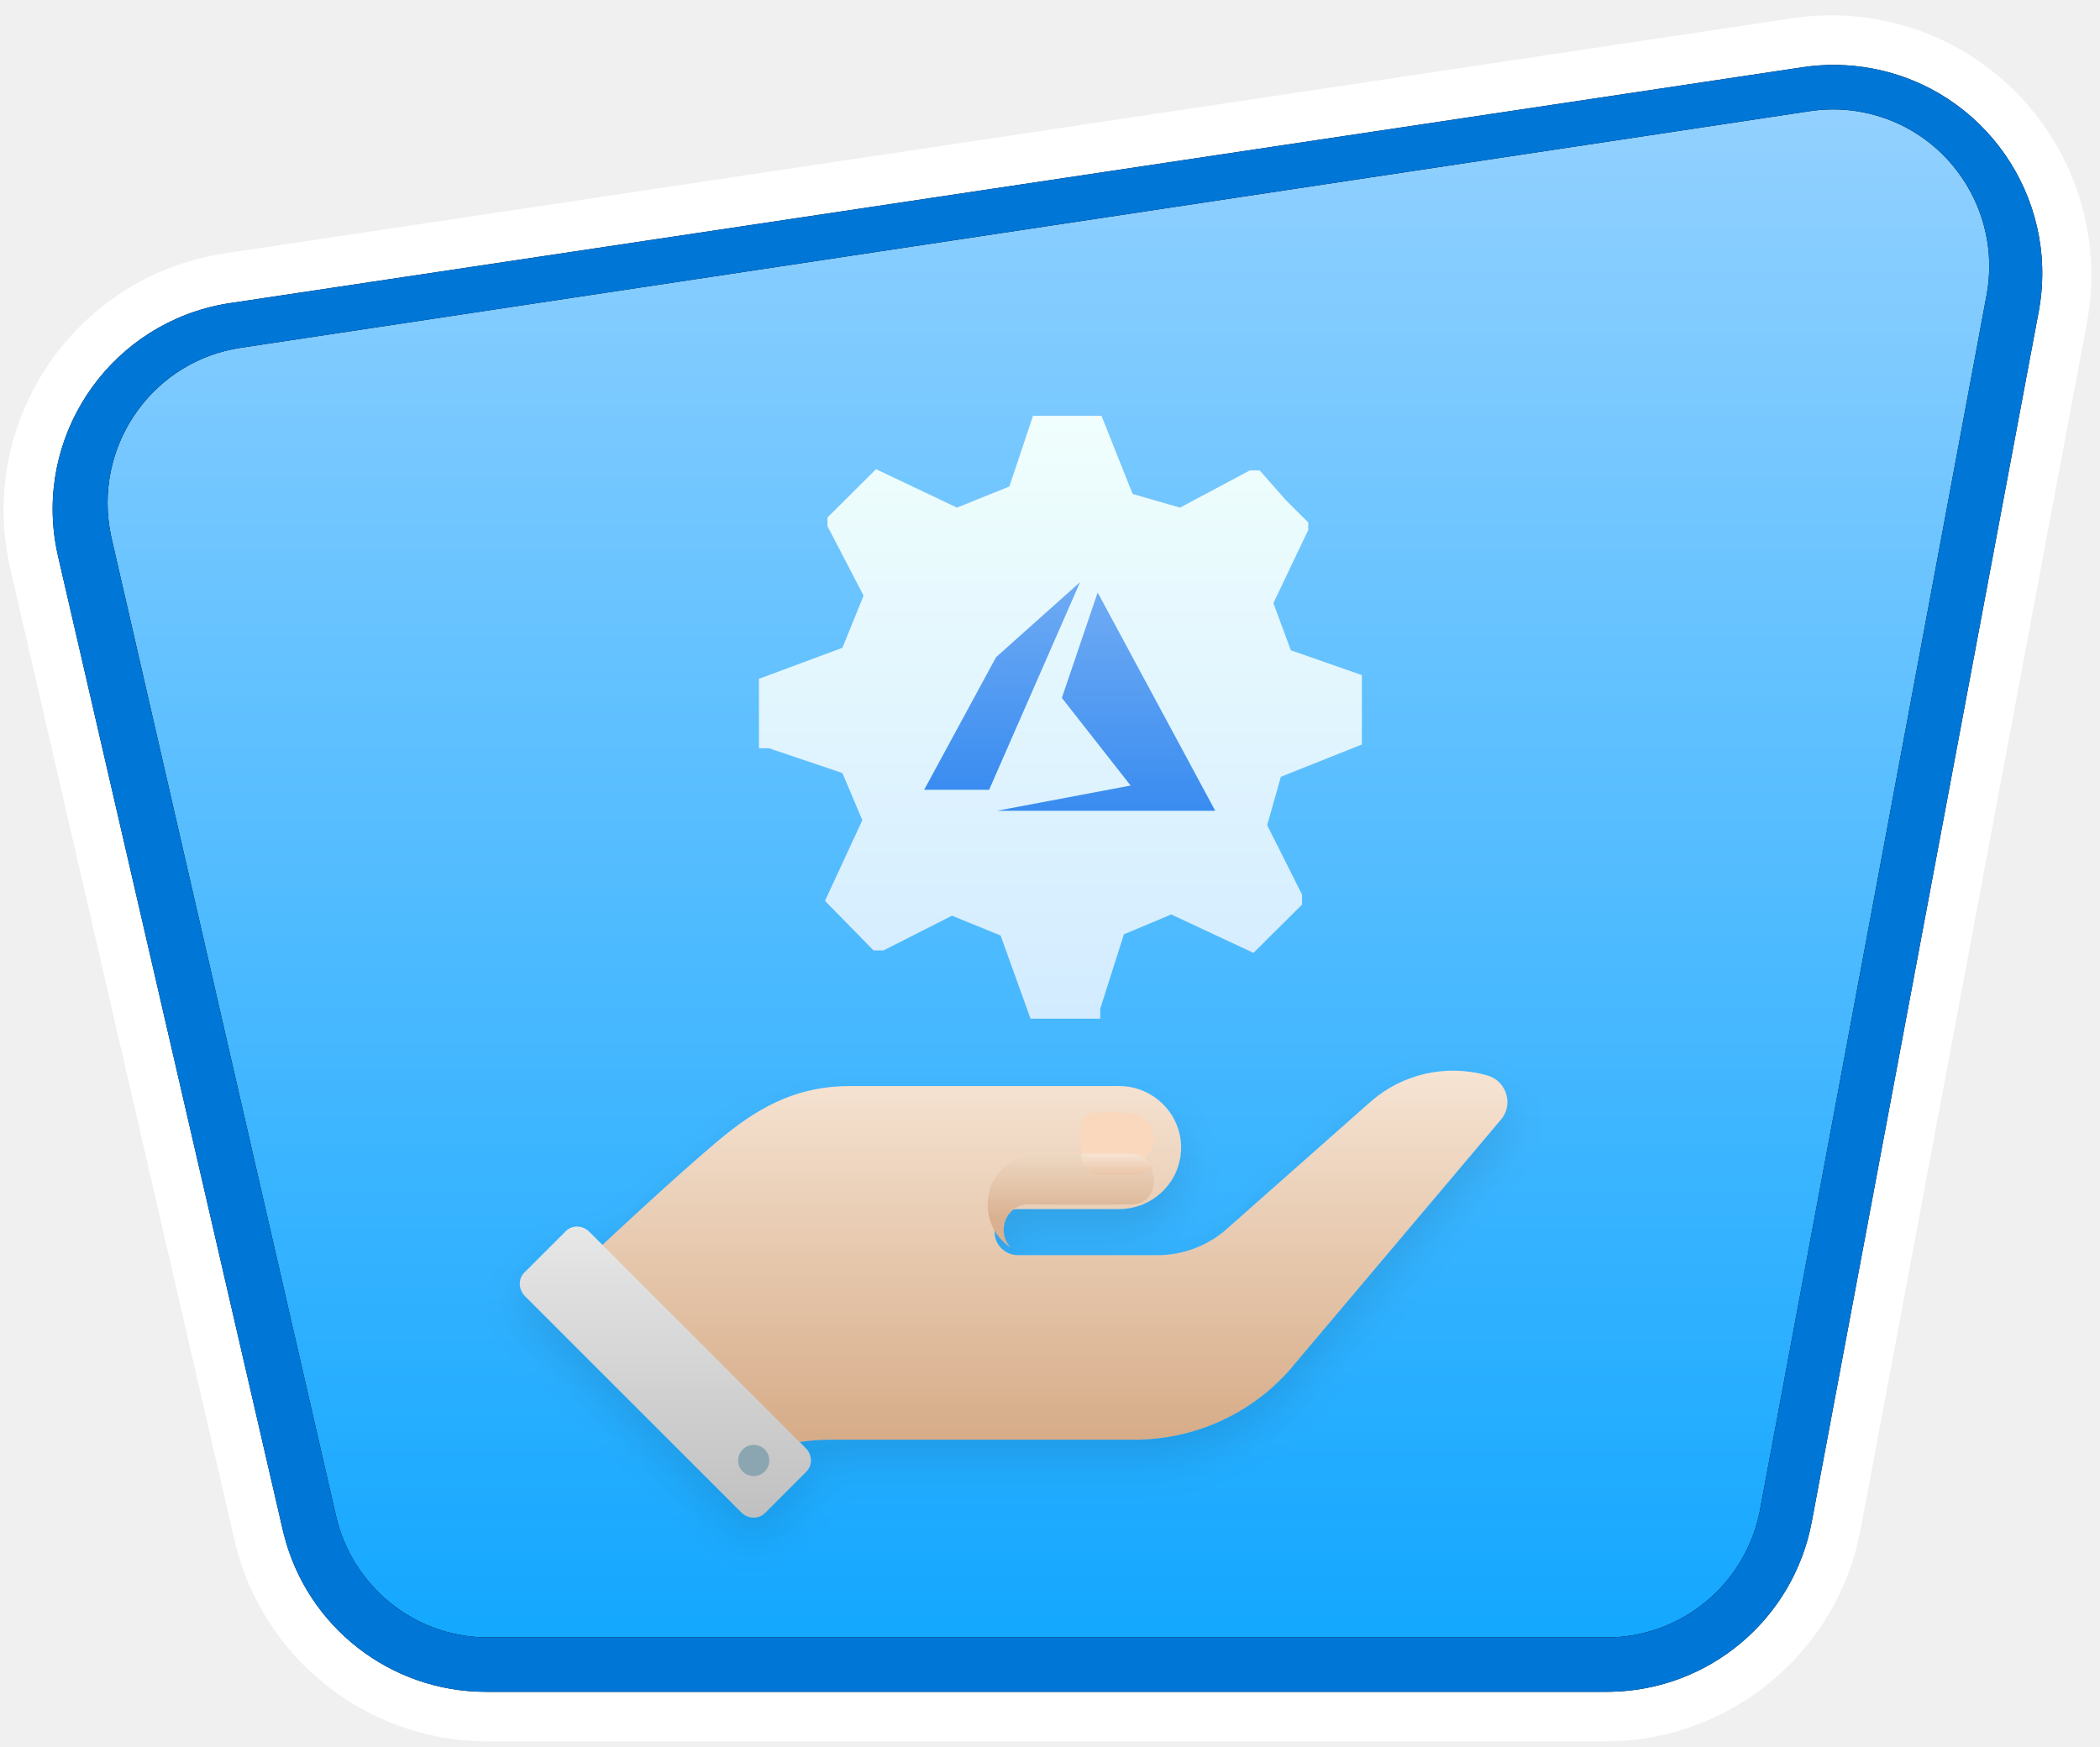
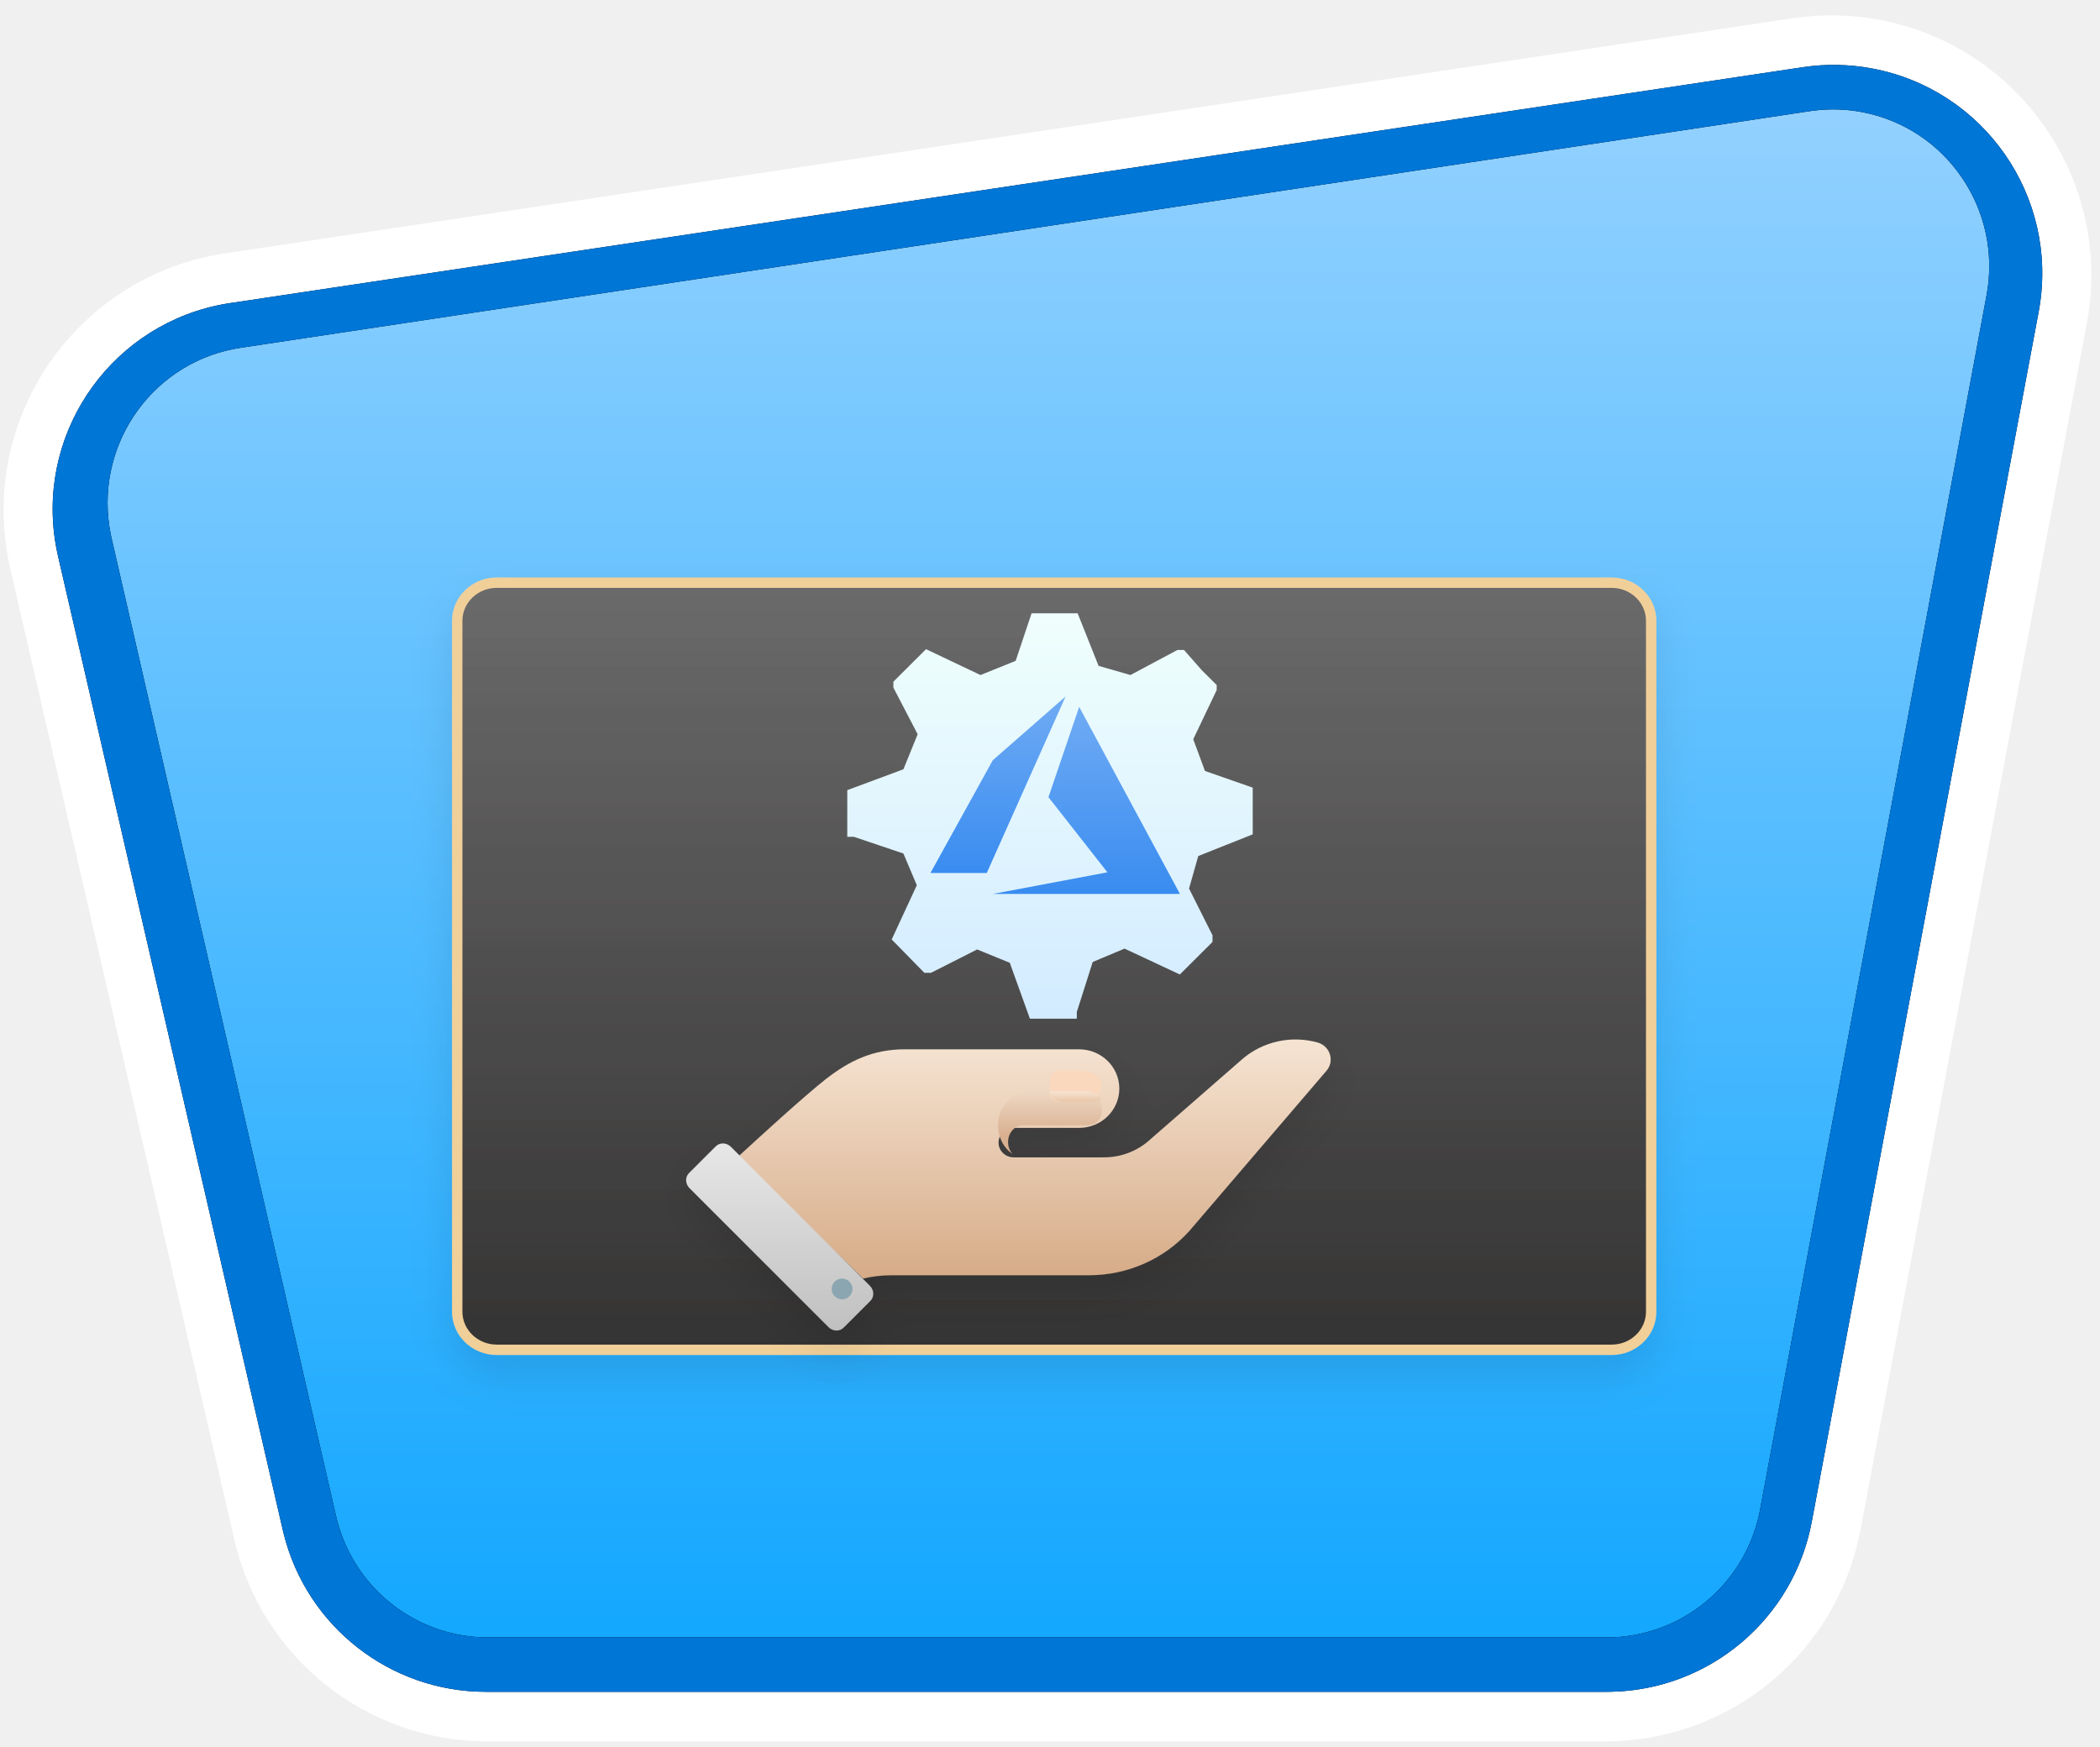
<svg xmlns="http://www.w3.org/2000/svg" xmlns:xlink="http://www.w3.org/1999/xlink" width="202px" height="168px" viewBox="0 0 202 168" version="1.1">
  <defs>
    <path d="M45.91,160 L153.401,160 C163.026,160 171.285,153.145 173.059,143.686 L194.818,27.635 C196.854,16.779 189.703,6.328 178.847,4.292 C176.651,3.881 174.403,3.84 172.194,4.171 L21.383,26.793 C10.459,28.431 2.933,38.615 4.571,49.538 C4.648,50.052 4.745,50.562 4.862,51.068 L26.422,144.497 C28.517,153.572 36.597,160 45.91,160 Z" id="path-1" />
    <linearGradient x1="50%" y1="0%" x2="50%" y2="100%" id="linearGradient-3">
      <stop stop-color="#99D3FF" offset="0%" />
      <stop stop-color="#0FA6FF" offset="100%" />
    </linearGradient>
    <path d="M169.061,0.991 C171.277,0.659 173.532,0.7 175.734,1.113 C186.508,3.133 193.643,13.417 191.814,24.181 L191.753,24.525 L169.929,140.919 C168.172,150.288 160.072,157.109 150.574,157.278 L150.213,157.281 L42.404,157.281 C33.186,157.281 25.172,151.003 22.944,142.09 L22.858,141.733 L1.234,48.027 C1.117,47.52 1.02,47.008 0.942,46.493 C-0.684,35.652 6.69,25.538 17.459,23.734 L17.804,23.68 L169.061,0.991 Z M174.75,5.309 C173.267,5.029 171.751,4.976 170.254,5.151 L169.755,5.217 L18.791,27.986 C10.59,29.223 4.939,36.91 6.169,45.156 C6.207,45.415 6.253,45.672 6.305,45.928 L6.387,46.311 L27.97,140.348 C29.517,147.087 35.414,151.893 42.263,152.047 L42.6,152.05 L150.201,152.05 C157.316,152.05 163.437,147.034 164.894,140.063 L164.959,139.735 L186.741,22.93 C188.269,14.735 182.901,6.846 174.75,5.309 Z" id="path-4" />
-     <filter x="-12.6%" y="-27.9%" width="125.3%" height="155.8%" filterUnits="objectBoundingBox" id="filter-6">
+     <filter x="-9.9%" y="-14.6%" width="119.8%" height="129.3%" filterUnits="objectBoundingBox" id="filter-6">
+       <feOffset dx="0" dy="2" in="SourceAlpha" result="shadowOffsetOuter1" />
+       <feGaussianBlur stdDeviation="2" in="shadowOffsetOuter1" result="shadowBlurOuter1" />
+       <feColorMatrix values="0 0 0 0 0   0 0 0 0 0   0 0 0 0 0  0 0 0 0.1 0" type="matrix" in="shadowBlurOuter1" result="shadowMatrixOuter1" />
+       <feMerge>
+         <feMergeNode in="shadowMatrixOuter1" />
+         <feMergeNode in="SourceGraphic" />
+       </feMerge>
+     </filter>
+     <polygon id="path-7" points="0 0.09 120.808 0.09 120.808 81.816 0 81.816" />
+     <linearGradient x1="50%" y1="0.67%" x2="50%" y2="100%" id="linearGradient-9">
+       <stop stop-color="#6A6A6A" offset="0%" />
+       <stop stop-color="#343333" offset="100%" />
+     </linearGradient>
+     <filter x="-19.4%" y="-42.9%" width="138.7%" height="185.7%" filterUnits="objectBoundingBox" id="filter-10">
      <feOffset dx="0" dy="2" in="SourceAlpha" result="shadowOffsetOuter1" />
      <feGaussianBlur stdDeviation="2" in="shadowOffsetOuter1" result="shadowBlurOuter1" />
      <feColorMatrix values="0 0 0 0 0   0 0 0 0 0   0 0 0 0 0  0 0 0 0.099 0" type="matrix" in="shadowBlurOuter1" result="shadowMatrixOuter1" />
      <feMerge>
        <feMergeNode in="shadowMatrixOuter1" />
        <feMergeNode in="SourceGraphic" />
      </feMerge>
    </filter>
-     <linearGradient x1="50%" y1="0%" x2="50%" y2="100%" id="linearGradient-7">
+     <linearGradient x1="50%" y1="0%" x2="50%" y2="100%" id="linearGradient-11">
      <stop stop-color="#F6E4D3" offset="0%" />
      <stop stop-color="#D6AB87" offset="100%" />
    </linearGradient>
-     <linearGradient x1="50%" y1="0%" x2="50%" y2="100%" id="linearGradient-8">
+     <linearGradient x1="50%" y1="0%" x2="50%" y2="100%" id="linearGradient-12">
      <stop stop-color="#E7E7E7" offset="0%" />
      <stop stop-color="#C0C0C0" offset="100%" />
    </linearGradient>
-     <linearGradient x1="50%" y1="0%" x2="50%" y2="70.236%" id="linearGradient-9">
+     <linearGradient x1="50%" y1="0%" x2="50%" y2="70.236%" id="linearGradient-13">
      <stop stop-color="#EED8C3" offset="0%" />
      <stop stop-color="#D9B090" offset="100%" />
    </linearGradient>
-     <linearGradient x1="50%" y1="0%" x2="50%" y2="100%" id="linearGradient-10">
+     <linearGradient x1="50%" y1="0%" x2="50%" y2="100%" id="linearGradient-14">
      <stop stop-color="#F6E4D3" offset="0%" />
      <stop stop-color="#EAC5A7" offset="100%" />
    </linearGradient>
-     <linearGradient x1="50%" y1="100%" x2="50%" y2="0%" id="linearGradient-11">
+     <linearGradient x1="50%" y1="100%" x2="50%" y2="0%" id="linearGradient-15">
      <stop stop-color="#D2EBFF" offset="0%" />
      <stop stop-color="#F0FFFD" offset="100%" />
    </linearGradient>
-     <path d="M58,31.626 L58,24.942 L51.169,22.556 L49.492,18.021 L52.847,10.979 L52.847,10.263 L50.69,8.115 L48.174,5.251 L47.215,5.251 L40.504,8.831 L35.95,7.519 L32.955,0 L26.364,0 L24.087,6.802 L19.054,8.831 L11.264,5.132 L6.591,9.786 L6.591,10.621 L10.066,17.305 L8.029,22.317 L0,25.3 L0,31.984 L0.959,31.984 L8.029,34.37 L9.946,38.905 L6.351,46.663 L11.025,51.436 L11.983,51.436 L18.574,48.095 L23.248,50.004 L26.124,58 L32.835,58 L32.835,57.045 L35.112,49.885 L39.665,47.975 L47.574,51.675 L52.248,47.021 L52.248,46.066 L48.893,39.383 L50.211,34.728 L58,31.626 Z" id="path-12" />
-     <filter x="0.0%" y="0.0%" width="100.0%" height="100.0%" filterUnits="objectBoundingBox" id="filter-13">
+     <path d="M39,21.265 L39,16.772 L34.407,15.167 L33.279,12.117 L35.535,7.383 L35.535,6.901 L34.085,5.457 L32.393,3.531 L31.748,3.531 L27.236,5.938 L24.174,5.056 L22.159,0 L17.727,0 L16.196,4.574 L12.812,5.938 L7.574,3.451 L4.432,6.58 L4.432,7.142 L6.769,11.636 L5.399,15.006 L0,17.012 L0,21.506 L0.645,21.506 L5.399,23.111 L6.688,26.16 L4.271,31.377 L7.413,34.586 L8.058,34.586 L12.49,32.34 L15.632,33.623 L17.566,39 L22.079,39 L22.079,38.358 L23.61,33.543 L26.671,32.259 L31.99,34.747 L35.132,31.617 L35.132,30.975 L32.876,26.481 L33.762,23.352 L39,21.265 Z" id="path-16" />
+     <filter x="0.0%" y="0.0%" width="100.0%" height="100.0%" filterUnits="objectBoundingBox" id="filter-17">
      <feOffset dx="0" dy="0" in="SourceAlpha" result="shadowOffsetOuter1" />
      <feColorMatrix values="0 0 0 0 0   0 0 0 0 0   0 0 0 0 0  0 0 0 0.1 0" type="matrix" in="shadowOffsetOuter1" />
    </filter>
-     <linearGradient x1="50%" y1="0%" x2="50%" y2="100%" id="linearGradient-14">
+     <linearGradient x1="50%" y1="0%" x2="50%" y2="100%" id="linearGradient-18">
      <stop stop-color="#6FABF4" offset="0%" />
      <stop stop-color="#398CF0" offset="100%" />
    </linearGradient>
-     <linearGradient x1="50%" y1="0%" x2="50%" y2="100%" id="linearGradient-15">
+     <linearGradient x1="50%" y1="0%" x2="50%" y2="100%" id="linearGradient-19">
      <stop stop-color="#6FABF4" offset="0%" />
      <stop stop-color="#398CF0" offset="100%" />
    </linearGradient>
  </defs>
  <g id="Badges" stroke="none" stroke-width="1" fill="none" fill-rule="evenodd">
    <g id="Distinguish-Microsoft-Azure-Core-Services" transform="translate(-109, -47)">
-       <g id="Distinguish-Microsoft-Azure-Core-Services/distinguish-microsoft-azure-core-services" transform="translate(159, 80)">
-         <g id="Trophy-Plates/Trailhead" transform="translate(1, 0)">
+       <g id="Distinguish-Microsoft-Azure-Core-Services/distinguish-microsoft-azure-core-services" transform="translate(150, 80)">
+         <g id="Trophy-Plates/Trailhead" transform="translate(10, 0)">
          <g id="BG" transform="translate(-50, -30.4748)">
            <mask id="mask-2" fill="white">
              <use xlink:href="#path-1" />
            </mask>
            <path stroke="#FFFFFF" stroke-width="5" d="M21.012,24.32 C14.868,25.242 9.678,28.567 6.256,33.197 C2.833,37.828 1.177,43.764 2.099,49.909 C2.185,50.487 2.295,51.061 2.426,51.631 L23.986,145.059 C25.164,150.164 28.026,154.524 31.903,157.608 C35.78,160.692 40.672,162.5 45.91,162.5 L153.401,162.5 C158.815,162.5 163.845,160.572 167.771,157.314 C171.697,154.056 174.518,149.467 175.516,144.146 L197.276,28.096 C198.421,21.989 196.982,15.997 193.73,11.244 C190.479,6.492 185.414,2.98 179.307,1.835 C176.838,1.372 174.308,1.326 171.823,1.699 L21.012,24.32 Z" />
            <g id="Colors/Microsoft-365/BG-Gradient-1" mask="url(#mask-2)" fill="url(#linearGradient-3)">
              <g transform="translate(0, -0)" id="Rectangle">
                <rect x="0" y="0" width="200" height="160" />
              </g>
            </g>
          </g>
          <g id="Border" transform="translate(-46.65294, -27.5252)">
            <mask id="mask-5" fill="white">
              <use xlink:href="#path-4" />
            </mask>
            <use fill="#000000" fill-rule="nonzero" xlink:href="#path-4" />
            <g id="Colors/Microsoft-365/Border" mask="url(#mask-5)" fill="#0076D7">
              <g transform="translate(-3.347057, -2.94961)" id="Microsoft-365/Border">
                <rect x="0" y="0" width="200" height="164" />
              </g>
            </g>
          </g>
        </g>
-         <g id="Group-7" filter="url(#filter-6)" transform="translate(0, 70)">
-           <path d="M93.051,0.454 C89.139,-0.651 84.928,0.291 81.877,2.954 L67.946,15.279 C66.122,16.871 63.774,17.749 61.342,17.749 L47.914,17.749 C46.676,17.749 45.672,16.755 45.672,15.531 C45.672,14.306 46.676,13.312 47.914,13.312 C47.914,13.312 57.277,13.312 57.63,13.312 C60.932,13.312 63.609,10.663 63.609,7.395 C63.609,4.128 60.932,1.479 57.63,1.479 C57.277,1.479 45.065,1.479 41.187,1.479 C39.002,1.479 34.084,1.479 31.749,1.479 C26.996,1.479 23.477,3.238 20.032,5.964 C16.966,8.389 10.167,14.686 7,17.646 L25.549,36 C26.787,35.703 28.216,35.499 29.845,35.499 L59.125,35.499 C64.832,35.499 70.263,33.062 74.023,28.816 L94.29,4.807 C95.643,3.351 94.971,0.997 93.051,0.454" id="Fill-168" fill="url(#linearGradient-7)" />
-           <path d="M27.568,38.567 L23.567,42.568 C22.963,43.172 21.95,43.138 21.305,42.493 L0.507,21.695 C-0.138,21.05 -0.172,20.037 0.432,19.433 L4.433,15.432 C5.037,14.828 6.05,14.862 6.695,15.507 L27.493,36.305 C28.138,36.95 28.172,37.963 27.568,38.567" id="Fill-169" fill="url(#linearGradient-8)" />
-           <path d="M47.198,17 C46.794,16.562 46.542,15.966 46.542,15.307 C46.542,13.962 47.579,12.871 48.856,12.871 C48.856,12.871 51.627,12.882 54.252,12.894 C54.252,12.886 58.88,12.871 58.88,12.871 C59.093,12.856 59.656,12.77 59.889,12.629 C61.951,11.389 60.932,8 58.558,8 L49.878,8 C47.409,8 45.19,9.919 45.012,12.512 C44.881,14.41 45.794,16.083 47.198,17" id="Fill-174" fill="url(#linearGradient-9)" />
-           <path d="M24,37.5 C24,38.328 23.328,39 22.5,39 C21.672,39 21,38.328 21,37.5 C21,36.672 21.672,36 22.5,36 C23.328,36 24,36.672 24,37.5" id="Fill-176" fill="#8BA6B1" />
-           <path d="M54,7.75 L54,5.25 C54,4.56 54.627,4 55.4,4 L58.2,4 C59.747,4 61,5.119 61,6.5 C61,7.88 59.747,9 58.2,9 L55.4,9 C54.627,9 54,8.44 54,7.75" id="Fill-180" fill="#F9D8BE" />
-           <path d="M59.152,10 C59.834,10 60.466,9.762 61,9.362 C60.531,8.57 59.767,8 58.793,8 L54,8 C54,9.104 54.769,10 55.717,10 L59.152,10 Z" id="Fill-181" fill="url(#linearGradient-10)" />
-         </g>
-         <g id="gear-w/-Person" transform="translate(22.5, 7)" fill-rule="nonzero">
-           <g id="Group-4" transform="translate(0.5, 0)">
-             <g id="Combined-Shape">
-               <use fill="black" fill-opacity="1" filter="url(#filter-13)" xlink:href="#path-12" />
-               <use fill="url(#linearGradient-11)" xlink:href="#path-12" />
+         <g id="chalk-board--" filter="url(#filter-6)" transform="translate(0, 19)">
+           <g id="Group-17">
+             <g id="Group-7">
+               <g id="Group-3">
+                 <mask id="mask-8" fill="white">
+                   <use xlink:href="#path-7" />
+                 </mask>
+                 <g id="Clip-2" />
+                 <path d="M114.024,4.053 C116.125,4.053 117.828,5.695 117.828,7.72 L117.828,74.186 C117.828,76.212 116.125,77.853 114.024,77.853 L6.784,77.853 C4.683,77.853 2.98,76.212 2.98,74.186 L2.98,7.72 C2.98,5.695 4.683,4.053 6.784,4.053 L114.024,4.053 Z" id="Fill-1" stroke="#F1CF99" fill="url(#linearGradient-9)" mask="url(#mask-8)" />
+               </g>
            </g>
          </g>
        </g>
-         <g id="Azure-black" transform="translate(38, 23)">
-           <polygon id="Path" fill="url(#linearGradient-14)" points="7.895 21.998 28.895 22 17.585 1 14.14 11.139 20.755 19.569" />
-           <polygon id="Path" fill="url(#linearGradient-15)" points="15.895 0 7.813 7.22 0.895 19.98 7.135 19.98 7.135 20" />
+         <g id="Group-7" filter="url(#filter-10)" transform="translate(25, 67)">
+           <path d="M60.737,0.29 C58.203,-0.416 55.476,0.186 53.5,1.887 L44.476,9.762 C43.295,10.778 41.774,11.34 40.199,11.34 L31.501,11.34 C30.699,11.34 30.049,10.705 30.049,9.922 C30.049,9.14 30.699,8.505 31.501,8.505 C31.501,8.505 37.566,8.505 37.794,8.505 C39.933,8.505 41.667,6.812 41.667,4.725 C41.667,2.637 39.933,0.945 37.794,0.945 C37.566,0.945 29.656,0.945 27.144,0.945 C25.729,0.945 22.543,0.945 21.031,0.945 C17.952,0.945 15.673,2.068 13.441,3.81 C11.455,5.36 7.052,9.383 5,11.274 L17.015,23 C17.816,22.81 18.742,22.68 19.797,22.68 L38.763,22.68 C42.459,22.68 45.977,21.123 48.413,18.41 L61.54,3.071 C62.416,2.141 61.981,0.637 60.737,0.29" id="Fill-168" fill="url(#linearGradient-11)" />
+           <path d="M17.722,25.15 L15.15,27.722 C14.762,28.111 14.111,28.089 13.696,27.674 L0.326,14.304 C-0.089,13.889 -0.111,13.238 0.278,12.85 L2.85,10.278 C3.238,9.889 3.889,9.911 4.304,10.326 L17.674,23.696 C18.089,24.111 18.111,24.762 17.722,25.15" id="Fill-169" fill="url(#linearGradient-12)" />
+           <path d="M31.374,11 C31.121,10.708 30.964,10.31 30.964,9.871 C30.964,8.975 31.612,8.247 32.41,8.247 C32.41,8.247 34.142,8.255 35.783,8.262 C35.783,8.257 38.675,8.247 38.675,8.247 C38.808,8.238 39.16,8.18 39.306,8.086 C40.594,7.259 39.957,5 38.474,5 L33.049,5 C31.506,5 30.119,6.279 30.008,8.008 C29.926,9.273 30.497,10.388 31.374,11" id="Fill-174" fill="url(#linearGradient-13)" />
+           <path d="M16,24 C16,24.552 15.552,25 15,25 C14.448,25 14,24.552 14,24 C14,23.448 14.448,23 15,23 C15.552,23 16,23.448 16,24" id="Fill-176" fill="#8BA6B1" />
+           <path d="M35,5.25 L35,3.75 C35,3.336 35.448,3 36,3 L38,3 C39.105,3 40,3.671 40,4.5 C40,5.328 39.105,6 38,6 L36,6 C35.448,6 35,5.664 35,5.25" id="Fill-180" fill="#F9D8BE" />
+           <path d="M38.68,6 C39.167,6 39.618,5.881 40,5.681 C39.665,5.285 39.119,5 38.424,5 L35,5 C35,5.552 35.55,6 36.227,6 L38.68,6 Z" id="Fill-181" fill="url(#linearGradient-14)" />
+         </g>
+         <g id="gear-w/-Person" transform="translate(40, 26)" fill-rule="nonzero">
+           <g id="Group-4" transform="translate(0.5, 0)">
+             <g id="Combined-Shape">
+               <use fill="black" fill-opacity="1" filter="url(#filter-17)" xlink:href="#path-16" />
+               <use fill="url(#linearGradient-15)" xlink:href="#path-16" />
+             </g>
+           </g>
+         </g>
+         <g id="Azure-black" transform="translate(48.5, 34)">
+           <polygon id="Path" fill="url(#linearGradient-18)" points="6 18.998 24 19 14.306 1 11.353 9.691 17.023 16.917" />
+           <polygon id="Path" fill="url(#linearGradient-19)" points="13 0 5.996 6.137 0 16.983 5.409 16.983 5.409 17" />
        </g>
      </g>
    </g>
  </g>
</svg>
